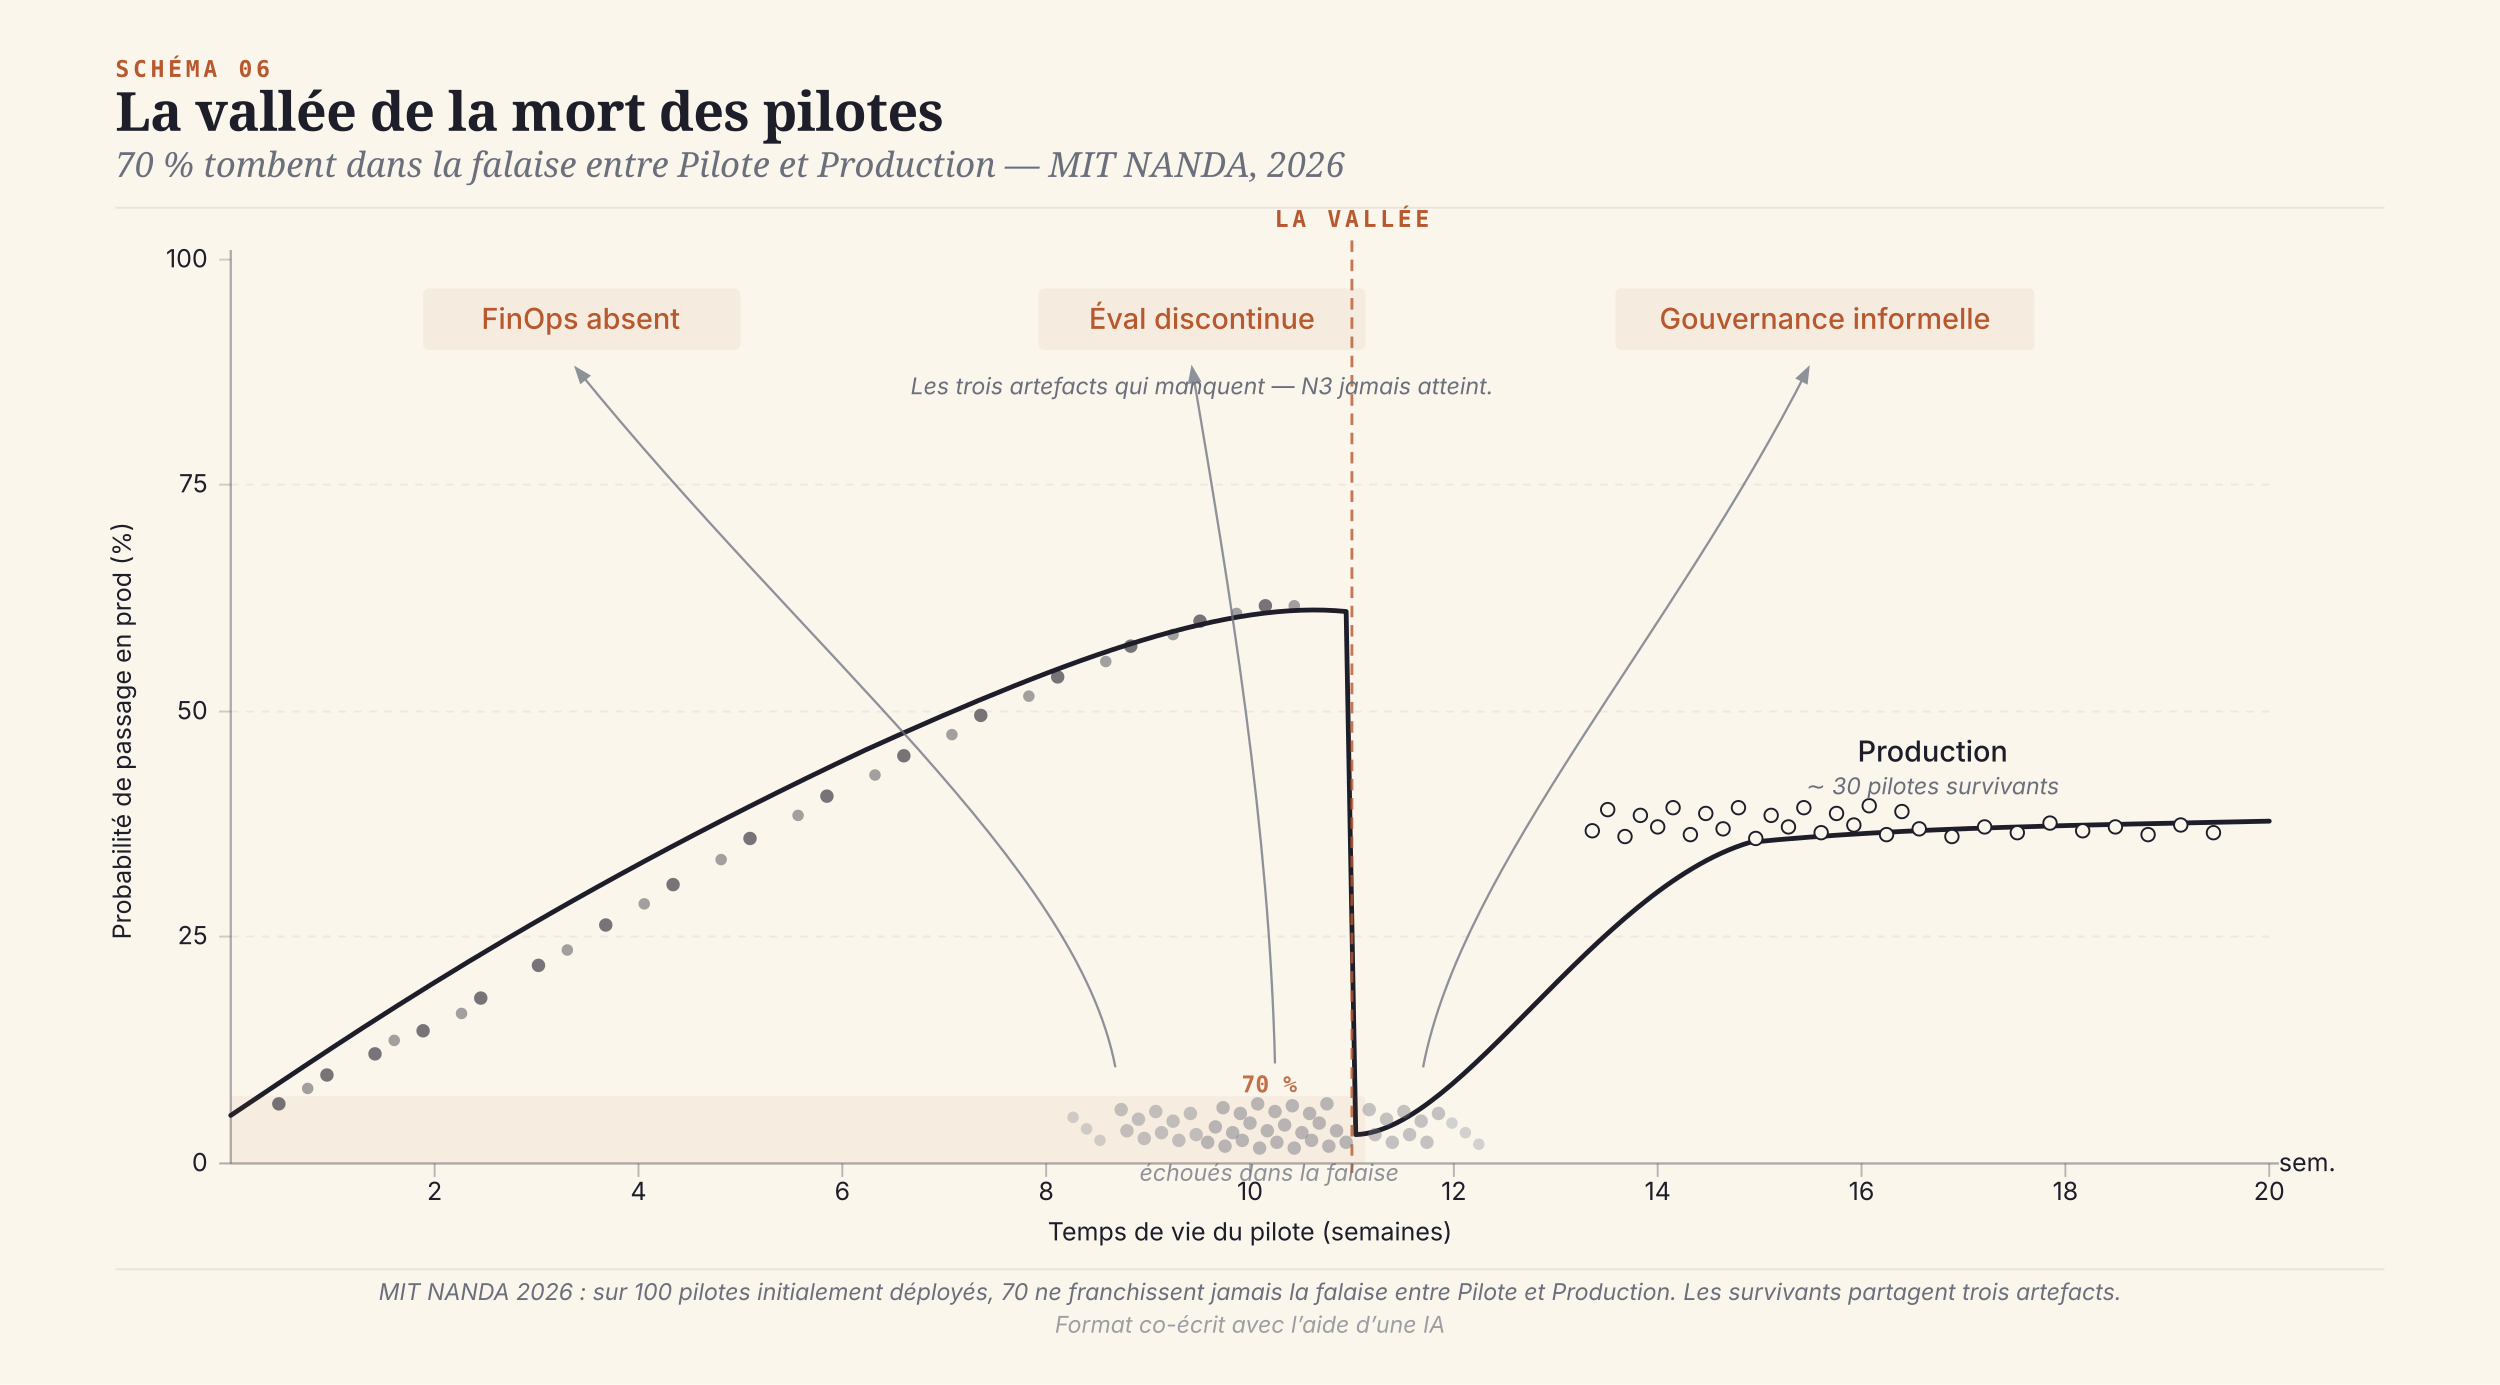
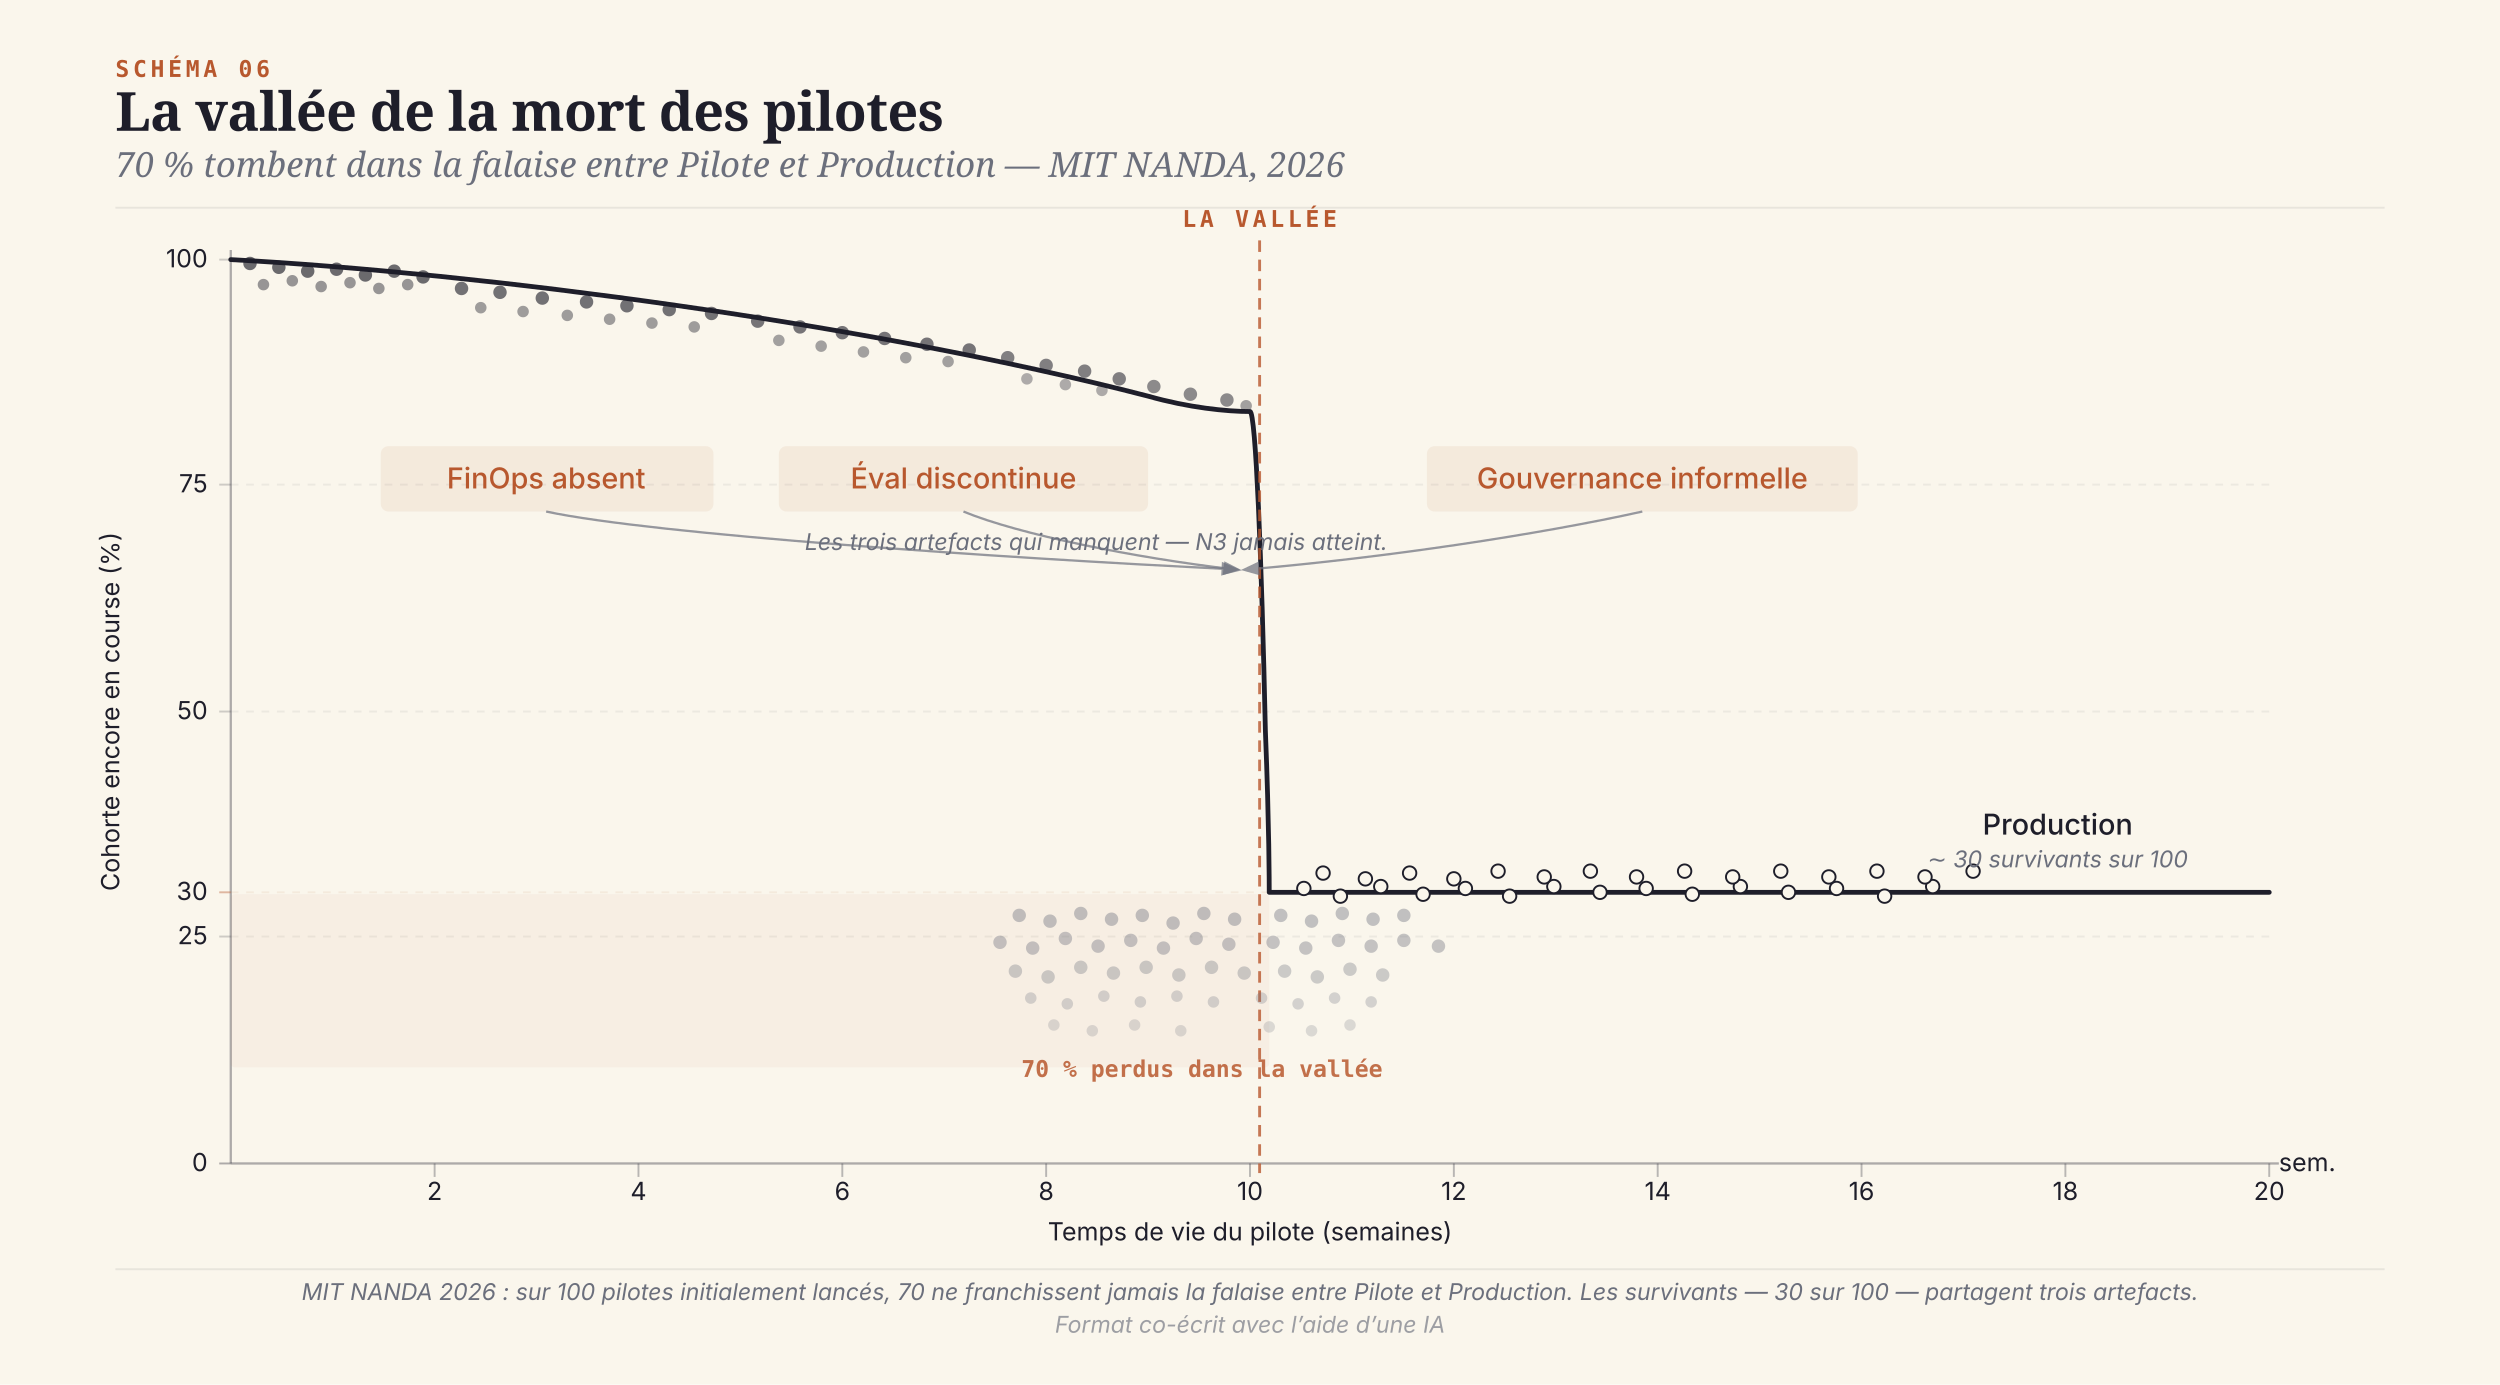
<svg xmlns="http://www.w3.org/2000/svg" viewBox="0 0 1300 720" preserveAspectRatio="xMidYMid meet" role="img" aria-labelledby="title desc">
  <defs>
    <style>
      
        .display { font-family: 'Fraunces', 'Cambria', serif; font-weight: 600; font-size: 28px; letter-spacing: -0.01em; fill: #1e1e2a; }
        .subtitle { font-family: 'Fraunces', 'Cambria', serif; font-style: italic; font-weight: 400; font-size: 18px; fill: #6b6f7c; }
        .body { font-family: 'Inter', system-ui, sans-serif; font-size: 13px; fill: #1e1e2a; }
        .body-label { font-family: 'Inter', system-ui, sans-serif; font-weight: 500; font-size: 15px; fill: #1e1e2a; }
        .caption { font-family: 'Inter', system-ui, sans-serif; font-style: italic; font-size: 12px; fill: #6b6f7c; }
        .mono { font-family: 'JetBrains Mono', 'Consolas', monospace; font-size: 12px; font-weight: 600; }
        .schema-marker { font-family: 'JetBrains Mono', 'Consolas', monospace; font-size: 12px; font-weight: 600; letter-spacing: 0.16em; fill: #b8582e; }
        .danger { font-family: 'Inter', system-ui, sans-serif; font-weight: 500; font-size: 15px; fill: #b8582e; }
      
    </style>
-     <marker id="arrow-ink-mid" markerWidth="8" markerHeight="8" refX="6" refY="3" orient="auto" markerUnits="strokeWidth">
+     <marker id="arrow-ink-mid" markerWidth="8" markerHeight="8" refX="4" refY="3" orient="auto" markerUnits="strokeWidth">
      <path d="M0,0 L0,6 L8,3 z" fill="#6b6f7c" />
-     </marker>
-     <marker id="arrow-ink" markerWidth="8" markerHeight="8" refX="6" refY="3" orient="auto" markerUnits="strokeWidth">
-       <path d="M0,0 L0,6 L8,3 z" fill="#1e1e2a" />
    </marker>
  </defs>
  <rect width="1300" height="720" fill="#faf6ec" />
  <text x="60" y="40" class="schema-marker">SCHÉMA 06</text>
  <text x="60" y="68" class="display">La vallée de la mort des pilotes</text>
  <text x="60" y="92" class="subtitle">70 % tombent dans la falaise entre Pilote et Production — MIT NANDA, 2026</text>
  <line x1="60" y1="108" x2="1240" y2="108" stroke="rgba(30,30,44,0.08)" stroke-width="1" />
  <line x1="120" y1="130" x2="120" y2="605" stroke="rgba(30,30,44,0.35)" stroke-width="1.2" />
  <line x1="120" y1="605" x2="1185" y2="605" stroke="rgba(30,30,44,0.35)" stroke-width="1.2" />
  <line x1="114" y1="605" x2="120" y2="605" stroke="rgba(30,30,44,0.35)" stroke-width="1" />
  <text x="108" y="609" class="body" font-size="12" text-anchor="end" fill="#6b6f7c">0</text>
  <line x1="114" y1="487" x2="120" y2="487" stroke="rgba(30,30,44,0.2)" stroke-width="1" />
  <line x1="120" y1="487" x2="1180" y2="487" stroke="rgba(30,30,44,0.06)" stroke-width="1" stroke-dasharray="4 4" />
  <text x="108" y="491" class="body" font-size="12" text-anchor="end" fill="#6b6f7c">25</text>
+   <line x1="114" y1="464" x2="120" y2="464" stroke="rgba(184,88,46,0.4)" stroke-width="1" />
+   <line x1="120" y1="464" x2="1180" y2="464" stroke="rgba(184,88,46,0.08)" stroke-width="1" stroke-dasharray="4 4" />
+   <text x="108" y="468" class="body" font-size="12" text-anchor="end" fill="#b8582e">30</text>
  <line x1="114" y1="370" x2="120" y2="370" stroke="rgba(30,30,44,0.2)" stroke-width="1" />
  <line x1="120" y1="370" x2="1180" y2="370" stroke="rgba(30,30,44,0.06)" stroke-width="1" stroke-dasharray="4 4" />
  <text x="108" y="374" class="body" font-size="12" text-anchor="end" fill="#6b6f7c">50</text>
  <line x1="114" y1="252" x2="120" y2="252" stroke="rgba(30,30,44,0.2)" stroke-width="1" />
  <line x1="120" y1="252" x2="1180" y2="252" stroke="rgba(30,30,44,0.06)" stroke-width="1" stroke-dasharray="4 4" />
  <text x="108" y="256" class="body" font-size="12" text-anchor="end" fill="#6b6f7c">75</text>
  <line x1="114" y1="135" x2="120" y2="135" stroke="rgba(30,30,44,0.2)" stroke-width="1" />
  <text x="108" y="139" class="body" font-size="12" text-anchor="end" fill="#6b6f7c">100</text>
-   <text transform="rotate(-90)" x="-380" y="68" class="body" font-size="13" text-anchor="middle" fill="#6b6f7c">Probabilité de passage en prod (%)</text>
+   <text transform="rotate(-90)" x="-370" y="62" class="body" font-size="13" text-anchor="middle" fill="#6b6f7c">Cohorte encore en course (%)</text>
  <line x1="226" y1="605" x2="226" y2="612" stroke="rgba(30,30,44,0.3)" stroke-width="1" />
  <text x="226" y="624" class="body" font-size="11" text-anchor="middle" fill="#6b6f7c">2</text>
  <line x1="332" y1="605" x2="332" y2="612" stroke="rgba(30,30,44,0.3)" stroke-width="1" />
  <text x="332" y="624" class="body" font-size="11" text-anchor="middle" fill="#6b6f7c">4</text>
  <line x1="438" y1="605" x2="438" y2="612" stroke="rgba(30,30,44,0.3)" stroke-width="1" />
  <text x="438" y="624" class="body" font-size="11" text-anchor="middle" fill="#6b6f7c">6</text>
  <line x1="544" y1="605" x2="544" y2="612" stroke="rgba(30,30,44,0.3)" stroke-width="1" />
  <text x="544" y="624" class="body" font-size="11" text-anchor="middle" fill="#6b6f7c">8</text>
  <line x1="650" y1="605" x2="650" y2="612" stroke="rgba(30,30,44,0.3)" stroke-width="1" />
  <text x="650" y="624" class="body" font-size="11" text-anchor="middle" fill="#6b6f7c">10</text>
  <line x1="756" y1="605" x2="756" y2="612" stroke="rgba(30,30,44,0.3)" stroke-width="1" />
  <text x="756" y="624" class="body" font-size="11" text-anchor="middle" fill="#6b6f7c">12</text>
  <line x1="862" y1="605" x2="862" y2="612" stroke="rgba(30,30,44,0.3)" stroke-width="1" />
  <text x="862" y="624" class="body" font-size="11" text-anchor="middle" fill="#6b6f7c">14</text>
  <line x1="968" y1="605" x2="968" y2="612" stroke="rgba(30,30,44,0.3)" stroke-width="1" />
  <text x="968" y="624" class="body" font-size="11" text-anchor="middle" fill="#6b6f7c">16</text>
  <line x1="1074" y1="605" x2="1074" y2="612" stroke="rgba(30,30,44,0.3)" stroke-width="1" />
  <text x="1074" y="624" class="body" font-size="11" text-anchor="middle" fill="#6b6f7c">18</text>
  <line x1="1180" y1="605" x2="1180" y2="612" stroke="rgba(30,30,44,0.3)" stroke-width="1" />
  <text x="1180" y="624" class="body" font-size="11" text-anchor="middle" fill="#6b6f7c">20</text>
  <text x="1185" y="609" class="body" font-size="13" text-anchor="start" fill="#6b6f7c">sem.</text>
  <text x="650" y="645" class="body" font-size="13" text-anchor="middle" fill="#6b6f7c">Temps de vie du pilote (semaines)</text>
-   <path d="M 120,580 C 180,540 280,470 450,390 C 560,340 640,312 700,318 L 705,590 C 760,588 830,462 910,438 C 990,430 1090,429 1180,427" fill="none" stroke="#1e1e2a" stroke-width="2.5" stroke-linejoin="round" stroke-linecap="round" />
-   <line x1="703" y1="125" x2="703" y2="610" stroke="#b8582e" stroke-width="1.5" stroke-dasharray="6 4" opacity="0.8" />
-   <text x="703" y="118" class="mono" font-size="12" font-weight="600" letter-spacing="0.16em" fill="#b8582e" text-anchor="middle">LA VALLÉE</text>
-   <rect x="120" y="570" width="590" height="35" fill="rgba(184,88,46,0.06)" rx="2" />
-   <circle cx="636" cy="576" r="3.5" fill="#6b6f7c" opacity="0.45" />
-   <circle cx="645" cy="579" r="3.5" fill="#6b6f7c" opacity="0.45" />
-   <circle cx="654" cy="574" r="3.5" fill="#6b6f7c" opacity="0.45" />
-   <circle cx="663" cy="578" r="3.5" fill="#6b6f7c" opacity="0.45" />
-   <circle cx="672" cy="575" r="3.5" fill="#6b6f7c" opacity="0.45" />
-   <circle cx="681" cy="579" r="3.5" fill="#6b6f7c" opacity="0.45" />
-   <circle cx="690" cy="574" r="3.5" fill="#6b6f7c" opacity="0.45" />
-   <circle cx="632" cy="586" r="3.5" fill="#6b6f7c" opacity="0.45" />
-   <circle cx="641" cy="589" r="3.5" fill="#6b6f7c" opacity="0.45" />
-   <circle cx="650" cy="584" r="3.5" fill="#6b6f7c" opacity="0.45" />
-   <circle cx="659" cy="588" r="3.5" fill="#6b6f7c" opacity="0.45" />
-   <circle cx="668" cy="585" r="3.5" fill="#6b6f7c" opacity="0.45" />
-   <circle cx="677" cy="589" r="3.5" fill="#6b6f7c" opacity="0.45" />
-   <circle cx="686" cy="584" r="3.5" fill="#6b6f7c" opacity="0.45" />
-   <circle cx="695" cy="588" r="3.5" fill="#6b6f7c" opacity="0.45" />
-   <circle cx="628" cy="594" r="3.5" fill="#6b6f7c" opacity="0.45" />
-   <circle cx="637" cy="596" r="3.5" fill="#6b6f7c" opacity="0.45" />
-   <circle cx="646" cy="593" r="3.5" fill="#6b6f7c" opacity="0.45" />
-   <circle cx="655" cy="597" r="3.5" fill="#6b6f7c" opacity="0.45" />
-   <circle cx="664" cy="594" r="3.5" fill="#6b6f7c" opacity="0.45" />
-   <circle cx="673" cy="597" r="3.5" fill="#6b6f7c" opacity="0.45" />
-   <circle cx="682" cy="593" r="3.5" fill="#6b6f7c" opacity="0.45" />
-   <circle cx="691" cy="596" r="3.5" fill="#6b6f7c" opacity="0.45" />
-   <circle cx="700" cy="594" r="3.5" fill="#6b6f7c" opacity="0.45" />
-   <circle cx="583" cy="577" r="3.5" fill="#6b6f7c" opacity="0.38" />
-   <circle cx="592" cy="582" r="3.5" fill="#6b6f7c" opacity="0.38" />
-   <circle cx="601" cy="578" r="3.5" fill="#6b6f7c" opacity="0.38" />
-   <circle cx="610" cy="583" r="3.5" fill="#6b6f7c" opacity="0.38" />
-   <circle cx="619" cy="579" r="3.5" fill="#6b6f7c" opacity="0.38" />
-   <circle cx="586" cy="588" r="3.5" fill="#6b6f7c" opacity="0.38" />
-   <circle cx="595" cy="592" r="3.5" fill="#6b6f7c" opacity="0.38" />
-   <circle cx="604" cy="589" r="3.5" fill="#6b6f7c" opacity="0.38" />
-   <circle cx="613" cy="593" r="3.5" fill="#6b6f7c" opacity="0.38" />
-   <circle cx="622" cy="590" r="3.5" fill="#6b6f7c" opacity="0.38" />
-   <circle cx="712" cy="577" r="3.5" fill="#6b6f7c" opacity="0.38" />
-   <circle cx="721" cy="582" r="3.5" fill="#6b6f7c" opacity="0.38" />
-   <circle cx="730" cy="578" r="3.5" fill="#6b6f7c" opacity="0.38" />
-   <circle cx="739" cy="583" r="3.5" fill="#6b6f7c" opacity="0.38" />
-   <circle cx="748" cy="579" r="3.5" fill="#6b6f7c" opacity="0.38" />
-   <circle cx="715" cy="590" r="3.5" fill="#6b6f7c" opacity="0.38" />
-   <circle cx="724" cy="594" r="3.5" fill="#6b6f7c" opacity="0.38" />
-   <circle cx="733" cy="590" r="3.5" fill="#6b6f7c" opacity="0.38" />
-   <circle cx="742" cy="594" r="3.5" fill="#6b6f7c" opacity="0.38" />
-   <circle cx="558" cy="581" r="3" fill="#6b6f7c" opacity="0.28" />
-   <circle cx="565" cy="587" r="3" fill="#6b6f7c" opacity="0.28" />
-   <circle cx="572" cy="593" r="3" fill="#6b6f7c" opacity="0.28" />
-   <circle cx="755" cy="584" r="3" fill="#6b6f7c" opacity="0.28" />
-   <circle cx="762" cy="589" r="3" fill="#6b6f7c" opacity="0.28" />
-   <circle cx="769" cy="595" r="3" fill="#6b6f7c" opacity="0.28" />
-   <text x="660" y="568" class="mono" font-size="13" font-weight="600" fill="#b8582e" text-anchor="middle" opacity="0.85">70 %</text>
-   <text x="660" y="614" class="caption" font-size="11" text-anchor="middle" fill="#b8582e" opacity="0.75">échoués dans la falaise</text>
-   <circle cx="828" cy="432" r="3.5" fill="#faf6ec" stroke="#1e1e2a" stroke-width="1" />
-   <circle cx="845" cy="435" r="3.5" fill="#faf6ec" stroke="#1e1e2a" stroke-width="1" />
-   <circle cx="862" cy="430" r="3.5" fill="#faf6ec" stroke="#1e1e2a" stroke-width="1" />
-   <circle cx="879" cy="434" r="3.5" fill="#faf6ec" stroke="#1e1e2a" stroke-width="1" />
-   <circle cx="896" cy="431" r="3.5" fill="#faf6ec" stroke="#1e1e2a" stroke-width="1" />
-   <circle cx="913" cy="436" r="3.5" fill="#faf6ec" stroke="#1e1e2a" stroke-width="1" />
-   <circle cx="930" cy="430" r="3.5" fill="#faf6ec" stroke="#1e1e2a" stroke-width="1" />
-   <circle cx="947" cy="433" r="3.5" fill="#faf6ec" stroke="#1e1e2a" stroke-width="1" />
-   <circle cx="964" cy="429" r="3.5" fill="#faf6ec" stroke="#1e1e2a" stroke-width="1" />
-   <circle cx="981" cy="434" r="3.5" fill="#faf6ec" stroke="#1e1e2a" stroke-width="1" />
-   <circle cx="998" cy="431" r="3.5" fill="#faf6ec" stroke="#1e1e2a" stroke-width="1" />
-   <circle cx="1015" cy="435" r="3.5" fill="#faf6ec" stroke="#1e1e2a" stroke-width="1" />
-   <circle cx="1032" cy="430" r="3.5" fill="#faf6ec" stroke="#1e1e2a" stroke-width="1" />
-   <circle cx="1049" cy="433" r="3.5" fill="#faf6ec" stroke="#1e1e2a" stroke-width="1" />
-   <circle cx="1066" cy="428" r="3.5" fill="#faf6ec" stroke="#1e1e2a" stroke-width="1" />
-   <circle cx="1083" cy="432" r="3.5" fill="#faf6ec" stroke="#1e1e2a" stroke-width="1" />
-   <circle cx="1100" cy="430" r="3.5" fill="#faf6ec" stroke="#1e1e2a" stroke-width="1" />
-   <circle cx="1117" cy="434" r="3.5" fill="#faf6ec" stroke="#1e1e2a" stroke-width="1" />
-   <circle cx="1134" cy="429" r="3.5" fill="#faf6ec" stroke="#1e1e2a" stroke-width="1" />
-   <circle cx="1151" cy="433" r="3.5" fill="#faf6ec" stroke="#1e1e2a" stroke-width="1" />
-   <circle cx="836" cy="421" r="3.5" fill="#faf6ec" stroke="#1e1e2a" stroke-width="1" />
-   <circle cx="853" cy="424" r="3.5" fill="#faf6ec" stroke="#1e1e2a" stroke-width="1" />
-   <circle cx="870" cy="420" r="3.5" fill="#faf6ec" stroke="#1e1e2a" stroke-width="1" />
-   <circle cx="887" cy="423" r="3.5" fill="#faf6ec" stroke="#1e1e2a" stroke-width="1" />
-   <circle cx="904" cy="420" r="3.5" fill="#faf6ec" stroke="#1e1e2a" stroke-width="1" />
-   <circle cx="921" cy="424" r="3.5" fill="#faf6ec" stroke="#1e1e2a" stroke-width="1" />
-   <circle cx="938" cy="420" r="3.5" fill="#faf6ec" stroke="#1e1e2a" stroke-width="1" />
-   <circle cx="955" cy="423" r="3.5" fill="#faf6ec" stroke="#1e1e2a" stroke-width="1" />
-   <circle cx="972" cy="419" r="3.5" fill="#faf6ec" stroke="#1e1e2a" stroke-width="1" />
-   <circle cx="989" cy="422" r="3.5" fill="#faf6ec" stroke="#1e1e2a" stroke-width="1" />
-   <text x="1005" y="396" class="body-label" font-size="15" font-weight="500" text-anchor="middle" fill="#1e1e2a">Production</text>
-   <text x="1005" y="413" class="caption" font-size="12" text-anchor="middle" fill="#6b6f7c">∼ 30 pilotes survivants</text>
-   <circle cx="145" cy="574" r="3.5" fill="#1e1e2a" opacity="0.6" />
-   <circle cx="170" cy="559" r="3.5" fill="#1e1e2a" opacity="0.6" />
-   <circle cx="195" cy="548" r="3.5" fill="#1e1e2a" opacity="0.6" />
-   <circle cx="220" cy="536" r="3.5" fill="#1e1e2a" opacity="0.6" />
-   <circle cx="250" cy="519" r="3.5" fill="#1e1e2a" opacity="0.6" />
-   <circle cx="280" cy="502" r="3.5" fill="#1e1e2a" opacity="0.6" />
-   <circle cx="315" cy="481" r="3.5" fill="#1e1e2a" opacity="0.6" />
-   <circle cx="350" cy="460" r="3.5" fill="#1e1e2a" opacity="0.6" />
-   <circle cx="390" cy="436" r="3.5" fill="#1e1e2a" opacity="0.6" />
-   <circle cx="430" cy="414" r="3.5" fill="#1e1e2a" opacity="0.6" />
-   <circle cx="470" cy="393" r="3.5" fill="#1e1e2a" opacity="0.6" />
-   <circle cx="510" cy="372" r="3.5" fill="#1e1e2a" opacity="0.6" />
-   <circle cx="550" cy="352" r="3.5" fill="#1e1e2a" opacity="0.6" />
-   <circle cx="588" cy="336" r="3.5" fill="#1e1e2a" opacity="0.6" />
-   <circle cx="624" cy="323" r="3.5" fill="#1e1e2a" opacity="0.6" />
-   <circle cx="658" cy="315" r="3.5" fill="#1e1e2a" opacity="0.6" />
-   <circle cx="160" cy="566" r="3" fill="#1e1e2a" opacity="0.4" />
-   <circle cx="205" cy="541" r="3" fill="#1e1e2a" opacity="0.4" />
-   <circle cx="240" cy="527" r="3" fill="#1e1e2a" opacity="0.4" />
-   <circle cx="295" cy="494" r="3" fill="#1e1e2a" opacity="0.4" />
-   <circle cx="335" cy="470" r="3" fill="#1e1e2a" opacity="0.4" />
-   <circle cx="375" cy="447" r="3" fill="#1e1e2a" opacity="0.4" />
-   <circle cx="415" cy="424" r="3" fill="#1e1e2a" opacity="0.4" />
-   <circle cx="455" cy="403" r="3" fill="#1e1e2a" opacity="0.4" />
-   <circle cx="495" cy="382" r="3" fill="#1e1e2a" opacity="0.4" />
-   <circle cx="535" cy="362" r="3" fill="#1e1e2a" opacity="0.4" />
-   <circle cx="575" cy="344" r="3" fill="#1e1e2a" opacity="0.4" />
-   <circle cx="610" cy="330" r="3" fill="#1e1e2a" opacity="0.4" />
-   <circle cx="643" cy="319" r="3" fill="#1e1e2a" opacity="0.4" />
-   <circle cx="673" cy="315" r="3" fill="#1e1e2a" opacity="0.4" />
-   <path d="M 580,555 C 560,450 420,340 300,192" fill="none" stroke="#6b6f7c" stroke-width="1.2" marker-end="url(#arrow-ink-mid)" opacity="0.75" />
-   <path d="M 663,553 C 660,430 640,310 620,192" fill="none" stroke="#6b6f7c" stroke-width="1.2" marker-end="url(#arrow-ink-mid)" opacity="0.75" />
-   <path d="M 740,555 C 760,450 870,330 940,192" fill="none" stroke="#6b6f7c" stroke-width="1.2" marker-end="url(#arrow-ink-mid)" opacity="0.75" />
-   <rect x="220" y="150" width="165" height="32" rx="3" fill="rgba(184,88,46,0.07)" />
-   <text x="302" y="171" class="danger" font-size="15" font-weight="500" text-anchor="middle">FinOps absent</text>
-   <rect x="540" y="150" width="170" height="32" rx="3" fill="rgba(184,88,46,0.07)" />
-   <text x="625" y="171" class="danger" font-size="15" font-weight="500" text-anchor="middle">Éval discontinue</text>
-   <rect x="840" y="150" width="218" height="32" rx="3" fill="rgba(184,88,46,0.07)" />
-   <text x="949" y="171" class="danger" font-size="15" font-weight="500" text-anchor="middle">Gouvernance informelle</text>
-   <text x="625" y="205" class="caption" font-size="12" text-anchor="middle" fill="#6b6f7c">Les trois artefacts qui manquent — N3 jamais atteint.</text>
+   <path d="M 120,135 C 250,142 450,168 597,206 C 618,212 638,214 650,214 C 653,214 656,290 658,380 C 660,430 660,460 660,464 L 1180,464" fill="none" stroke="#1e1e2a" stroke-width="2.5" stroke-linejoin="round" stroke-linecap="round" />
+   <line x1="655" y1="125" x2="655" y2="610" stroke="#b8582e" stroke-width="1.5" stroke-dasharray="6 4" opacity="0.8" />
+   <text x="655" y="118" class="mono" font-size="12" font-weight="600" letter-spacing="0.16em" fill="#b8582e" text-anchor="middle">LA VALLÉE</text>
+   <rect x="120" y="465" width="540" height="90" fill="rgba(184,88,46,0.05)" rx="2" />
+   <circle cx="530" cy="476" r="3.5" fill="#6b6f7c" opacity="0.40" />
+   <circle cx="546" cy="479" r="3.5" fill="#6b6f7c" opacity="0.40" />
+   <circle cx="562" cy="475" r="3.5" fill="#6b6f7c" opacity="0.40" />
+   <circle cx="578" cy="478" r="3.5" fill="#6b6f7c" opacity="0.40" />
+   <circle cx="594" cy="476" r="3.5" fill="#6b6f7c" opacity="0.40" />
+   <circle cx="610" cy="480" r="3.5" fill="#6b6f7c" opacity="0.40" />
+   <circle cx="626" cy="475" r="3.5" fill="#6b6f7c" opacity="0.40" />
+   <circle cx="642" cy="478" r="3.5" fill="#6b6f7c" opacity="0.40" />
+   <circle cx="666" cy="476" r="3.5" fill="#6b6f7c" opacity="0.40" />
+   <circle cx="682" cy="479" r="3.5" fill="#6b6f7c" opacity="0.40" />
+   <circle cx="698" cy="475" r="3.5" fill="#6b6f7c" opacity="0.40" />
+   <circle cx="714" cy="478" r="3.5" fill="#6b6f7c" opacity="0.40" />
+   <circle cx="730" cy="476" r="3.5" fill="#6b6f7c" opacity="0.40" />
+   <circle cx="520" cy="490" r="3.5" fill="#6b6f7c" opacity="0.38" />
+   <circle cx="537" cy="493" r="3.5" fill="#6b6f7c" opacity="0.38" />
+   <circle cx="554" cy="488" r="3.5" fill="#6b6f7c" opacity="0.38" />
+   <circle cx="571" cy="492" r="3.5" fill="#6b6f7c" opacity="0.38" />
+   <circle cx="588" cy="489" r="3.5" fill="#6b6f7c" opacity="0.38" />
+   <circle cx="605" cy="493" r="3.5" fill="#6b6f7c" opacity="0.38" />
+   <circle cx="622" cy="488" r="3.5" fill="#6b6f7c" opacity="0.38" />
+   <circle cx="639" cy="491" r="3.5" fill="#6b6f7c" opacity="0.38" />
+   <circle cx="662" cy="490" r="3.5" fill="#6b6f7c" opacity="0.38" />
+   <circle cx="679" cy="493" r="3.5" fill="#6b6f7c" opacity="0.38" />
+   <circle cx="696" cy="489" r="3.5" fill="#6b6f7c" opacity="0.38" />
+   <circle cx="713" cy="492" r="3.5" fill="#6b6f7c" opacity="0.38" />
+   <circle cx="730" cy="489" r="3.5" fill="#6b6f7c" opacity="0.38" />
+   <circle cx="748" cy="492" r="3.5" fill="#6b6f7c" opacity="0.38" />
+   <circle cx="528" cy="505" r="3.5" fill="#6b6f7c" opacity="0.33" />
+   <circle cx="545" cy="508" r="3.5" fill="#6b6f7c" opacity="0.33" />
+   <circle cx="562" cy="503" r="3.5" fill="#6b6f7c" opacity="0.33" />
+   <circle cx="579" cy="506" r="3.5" fill="#6b6f7c" opacity="0.33" />
+   <circle cx="596" cy="503" r="3.5" fill="#6b6f7c" opacity="0.33" />
+   <circle cx="613" cy="507" r="3.5" fill="#6b6f7c" opacity="0.33" />
+   <circle cx="630" cy="503" r="3.5" fill="#6b6f7c" opacity="0.33" />
+   <circle cx="647" cy="506" r="3.5" fill="#6b6f7c" opacity="0.33" />
+   <circle cx="668" cy="505" r="3.5" fill="#6b6f7c" opacity="0.33" />
+   <circle cx="685" cy="508" r="3.5" fill="#6b6f7c" opacity="0.33" />
+   <circle cx="702" cy="504" r="3.5" fill="#6b6f7c" opacity="0.33" />
+   <circle cx="719" cy="507" r="3.5" fill="#6b6f7c" opacity="0.33" />
+   <circle cx="536" cy="519" r="3" fill="#6b6f7c" opacity="0.27" />
+   <circle cx="555" cy="522" r="3" fill="#6b6f7c" opacity="0.27" />
+   <circle cx="574" cy="518" r="3" fill="#6b6f7c" opacity="0.27" />
+   <circle cx="593" cy="521" r="3" fill="#6b6f7c" opacity="0.27" />
+   <circle cx="612" cy="518" r="3" fill="#6b6f7c" opacity="0.27" />
+   <circle cx="631" cy="521" r="3" fill="#6b6f7c" opacity="0.27" />
+   <circle cx="656" cy="519" r="3" fill="#6b6f7c" opacity="0.27" />
+   <circle cx="675" cy="522" r="3" fill="#6b6f7c" opacity="0.27" />
+   <circle cx="694" cy="519" r="3" fill="#6b6f7c" opacity="0.27" />
+   <circle cx="713" cy="521" r="3" fill="#6b6f7c" opacity="0.27" />
+   <circle cx="548" cy="533" r="3" fill="#6b6f7c" opacity="0.22" />
+   <circle cx="568" cy="536" r="3" fill="#6b6f7c" opacity="0.22" />
+   <circle cx="590" cy="533" r="3" fill="#6b6f7c" opacity="0.22" />
+   <circle cx="614" cy="536" r="3" fill="#6b6f7c" opacity="0.22" />
+   <circle cx="660" cy="534" r="3" fill="#6b6f7c" opacity="0.22" />
+   <circle cx="682" cy="536" r="3" fill="#6b6f7c" opacity="0.22" />
+   <circle cx="702" cy="533" r="3" fill="#6b6f7c" opacity="0.22" />
+   <text x="625" y="560" class="mono" font-size="13" font-weight="600" fill="#b8582e" text-anchor="middle" opacity="0.85">70 % perdus dans la vallée</text>
+   <circle cx="130" cy="137" r="3.5" fill="#1e1e2a" opacity="0.65" />
+   <circle cx="145" cy="139" r="3.5" fill="#1e1e2a" opacity="0.65" />
+   <circle cx="160" cy="141" r="3.5" fill="#1e1e2a" opacity="0.65" />
+   <circle cx="175" cy="140" r="3.5" fill="#1e1e2a" opacity="0.65" />
+   <circle cx="190" cy="143" r="3.5" fill="#1e1e2a" opacity="0.65" />
+   <circle cx="205" cy="141" r="3.5" fill="#1e1e2a" opacity="0.65" />
+   <circle cx="220" cy="144" r="3.5" fill="#1e1e2a" opacity="0.65" />
+   <circle cx="137" cy="148" r="3" fill="#1e1e2a" opacity="0.45" />
+   <circle cx="152" cy="146" r="3" fill="#1e1e2a" opacity="0.45" />
+   <circle cx="167" cy="149" r="3" fill="#1e1e2a" opacity="0.45" />
+   <circle cx="182" cy="147" r="3" fill="#1e1e2a" opacity="0.45" />
+   <circle cx="197" cy="150" r="3" fill="#1e1e2a" opacity="0.45" />
+   <circle cx="212" cy="148" r="3" fill="#1e1e2a" opacity="0.45" />
+   <circle cx="240" cy="150" r="3.5" fill="#1e1e2a" opacity="0.62" />
+   <circle cx="260" cy="152" r="3.5" fill="#1e1e2a" opacity="0.62" />
+   <circle cx="282" cy="155" r="3.5" fill="#1e1e2a" opacity="0.62" />
+   <circle cx="305" cy="157" r="3.5" fill="#1e1e2a" opacity="0.62" />
+   <circle cx="326" cy="159" r="3.5" fill="#1e1e2a" opacity="0.62" />
+   <circle cx="348" cy="161" r="3.5" fill="#1e1e2a" opacity="0.62" />
+   <circle cx="370" cy="163" r="3.5" fill="#1e1e2a" opacity="0.62" />
+   <circle cx="250" cy="160" r="3" fill="#1e1e2a" opacity="0.42" />
+   <circle cx="272" cy="162" r="3" fill="#1e1e2a" opacity="0.42" />
+   <circle cx="295" cy="164" r="3" fill="#1e1e2a" opacity="0.42" />
+   <circle cx="317" cy="166" r="3" fill="#1e1e2a" opacity="0.42" />
+   <circle cx="339" cy="168" r="3" fill="#1e1e2a" opacity="0.42" />
+   <circle cx="361" cy="170" r="3" fill="#1e1e2a" opacity="0.42" />
+   <circle cx="394" cy="167" r="3.5" fill="#1e1e2a" opacity="0.60" />
+   <circle cx="416" cy="170" r="3.5" fill="#1e1e2a" opacity="0.60" />
+   <circle cx="438" cy="173" r="3.5" fill="#1e1e2a" opacity="0.60" />
+   <circle cx="460" cy="176" r="3.5" fill="#1e1e2a" opacity="0.60" />
+   <circle cx="482" cy="179" r="3.5" fill="#1e1e2a" opacity="0.60" />
+   <circle cx="504" cy="182" r="3.5" fill="#1e1e2a" opacity="0.60" />
+   <circle cx="405" cy="177" r="3" fill="#1e1e2a" opacity="0.40" />
+   <circle cx="427" cy="180" r="3" fill="#1e1e2a" opacity="0.40" />
+   <circle cx="449" cy="183" r="3" fill="#1e1e2a" opacity="0.40" />
+   <circle cx="471" cy="186" r="3" fill="#1e1e2a" opacity="0.40" />
+   <circle cx="493" cy="188" r="3" fill="#1e1e2a" opacity="0.40" />
+   <circle cx="524" cy="186" r="3.5" fill="#1e1e2a" opacity="0.55" />
+   <circle cx="544" cy="190" r="3.5" fill="#1e1e2a" opacity="0.55" />
+   <circle cx="564" cy="193" r="3.5" fill="#1e1e2a" opacity="0.55" />
+   <circle cx="582" cy="197" r="3.5" fill="#1e1e2a" opacity="0.55" />
+   <circle cx="534" cy="197" r="3" fill="#1e1e2a" opacity="0.35" />
+   <circle cx="554" cy="200" r="3" fill="#1e1e2a" opacity="0.35" />
+   <circle cx="573" cy="203" r="3" fill="#1e1e2a" opacity="0.35" />
+   <circle cx="600" cy="201" r="3.5" fill="#1e1e2a" opacity="0.50" />
+   <circle cx="619" cy="205" r="3.5" fill="#1e1e2a" opacity="0.50" />
+   <circle cx="638" cy="208" r="3.5" fill="#1e1e2a" opacity="0.50" />
+   <circle cx="648" cy="211" r="3" fill="#1e1e2a" opacity="0.40" />
+   <circle cx="678" cy="462" r="3.5" fill="#faf6ec" stroke="#1e1e2a" stroke-width="1" />
+   <circle cx="697" cy="466" r="3.5" fill="#faf6ec" stroke="#1e1e2a" stroke-width="1" />
+   <circle cx="718" cy="461" r="3.5" fill="#faf6ec" stroke="#1e1e2a" stroke-width="1" />
+   <circle cx="740" cy="465" r="3.5" fill="#faf6ec" stroke="#1e1e2a" stroke-width="1" />
+   <circle cx="762" cy="462" r="3.5" fill="#faf6ec" stroke="#1e1e2a" stroke-width="1" />
+   <circle cx="785" cy="466" r="3.5" fill="#faf6ec" stroke="#1e1e2a" stroke-width="1" />
+   <circle cx="808" cy="461" r="3.5" fill="#faf6ec" stroke="#1e1e2a" stroke-width="1" />
+   <circle cx="832" cy="464" r="3.5" fill="#faf6ec" stroke="#1e1e2a" stroke-width="1" />
+   <circle cx="856" cy="462" r="3.5" fill="#faf6ec" stroke="#1e1e2a" stroke-width="1" />
+   <circle cx="880" cy="465" r="3.5" fill="#faf6ec" stroke="#1e1e2a" stroke-width="1" />
+   <circle cx="905" cy="461" r="3.5" fill="#faf6ec" stroke="#1e1e2a" stroke-width="1" />
+   <circle cx="930" cy="464" r="3.5" fill="#faf6ec" stroke="#1e1e2a" stroke-width="1" />
+   <circle cx="955" cy="462" r="3.5" fill="#faf6ec" stroke="#1e1e2a" stroke-width="1" />
+   <circle cx="980" cy="466" r="3.5" fill="#faf6ec" stroke="#1e1e2a" stroke-width="1" />
+   <circle cx="1005" cy="461" r="3.5" fill="#faf6ec" stroke="#1e1e2a" stroke-width="1" />
+   <circle cx="688" cy="454" r="3.5" fill="#faf6ec" stroke="#1e1e2a" stroke-width="1" />
+   <circle cx="710" cy="457" r="3.5" fill="#faf6ec" stroke="#1e1e2a" stroke-width="1" />
+   <circle cx="733" cy="454" r="3.5" fill="#faf6ec" stroke="#1e1e2a" stroke-width="1" />
+   <circle cx="756" cy="457" r="3.5" fill="#faf6ec" stroke="#1e1e2a" stroke-width="1" />
+   <circle cx="779" cy="453" r="3.5" fill="#faf6ec" stroke="#1e1e2a" stroke-width="1" />
+   <circle cx="803" cy="456" r="3.5" fill="#faf6ec" stroke="#1e1e2a" stroke-width="1" />
+   <circle cx="827" cy="453" r="3.5" fill="#faf6ec" stroke="#1e1e2a" stroke-width="1" />
+   <circle cx="851" cy="456" r="3.5" fill="#faf6ec" stroke="#1e1e2a" stroke-width="1" />
+   <circle cx="876" cy="453" r="3.5" fill="#faf6ec" stroke="#1e1e2a" stroke-width="1" />
+   <circle cx="901" cy="456" r="3.5" fill="#faf6ec" stroke="#1e1e2a" stroke-width="1" />
+   <circle cx="926" cy="453" r="3.5" fill="#faf6ec" stroke="#1e1e2a" stroke-width="1" />
+   <circle cx="951" cy="456" r="3.5" fill="#faf6ec" stroke="#1e1e2a" stroke-width="1" />
+   <circle cx="976" cy="453" r="3.5" fill="#faf6ec" stroke="#1e1e2a" stroke-width="1" />
+   <circle cx="1001" cy="456" r="3.5" fill="#faf6ec" stroke="#1e1e2a" stroke-width="1" />
+   <circle cx="1026" cy="453" r="3.5" fill="#faf6ec" stroke="#1e1e2a" stroke-width="1" />
+   <text x="1070" y="434" class="body-label" font-size="15" font-weight="500" text-anchor="middle" fill="#1e1e2a">Production</text>
+   <text x="1070" y="451" class="caption" font-size="12" text-anchor="middle" fill="#6b6f7c">∼ 30 survivants sur 100</text>
+   <rect x="198" y="232" width="173" height="34" rx="4" fill="rgba(184,88,46,0.08)" />
+   <text x="284" y="254" class="danger" font-size="15" font-weight="500" text-anchor="middle">FinOps absent</text>
+   <rect x="405" y="232" width="192" height="34" rx="4" fill="rgba(184,88,46,0.08)" />
+   <text x="501" y="254" class="danger" font-size="15" font-weight="500" text-anchor="middle">Éval discontinue</text>
+   <rect x="742" y="232" width="224" height="34" rx="4" fill="rgba(184,88,46,0.08)" />
+   <text x="854" y="254" class="danger" font-size="15" font-weight="500" text-anchor="middle">Gouvernance informelle</text>
+   <text x="570" y="286" class="caption" font-size="12" text-anchor="middle" fill="#6b6f7c">Les trois artefacts qui manquent — N3 jamais atteint.</text>
+   <path d="M 284,266 C 340,278 520,290 640,296" fill="none" stroke="#6b6f7c" stroke-width="1.2" marker-end="url(#arrow-ink-mid)" opacity="0.70" />
+   <path d="M 501,266 C 530,278 590,290 641,296" fill="none" stroke="#6b6f7c" stroke-width="1.2" marker-end="url(#arrow-ink-mid)" opacity="0.70" />
+   <path d="M 854,266 C 800,278 720,290 650,296" fill="none" stroke="#6b6f7c" stroke-width="1.2" marker-end="url(#arrow-ink-mid)" opacity="0.70" />
  <line x1="60" y1="660" x2="1240" y2="660" stroke="rgba(30,30,44,0.08)" stroke-width="1" />
-   <text x="650" y="676" class="caption" font-size="12" text-anchor="middle">MIT NANDA 2026 : sur 100 pilotes initialement déployés, 70 ne franchissent jamais la falaise entre Pilote et Production. Les survivants partagent trois artefacts.</text>
+   <text x="650" y="676" class="caption" font-size="12" text-anchor="middle">MIT NANDA 2026 : sur 100 pilotes initialement lancés, 70 ne franchissent jamais la falaise entre Pilote et Production. Les survivants — 30 sur 100 — partagent trois artefacts.</text>
  <text x="650" y="693" class="caption" font-size="11" text-anchor="middle" opacity="0.65">Format co-écrit avec l’aide d’une IA</text>
</svg>
